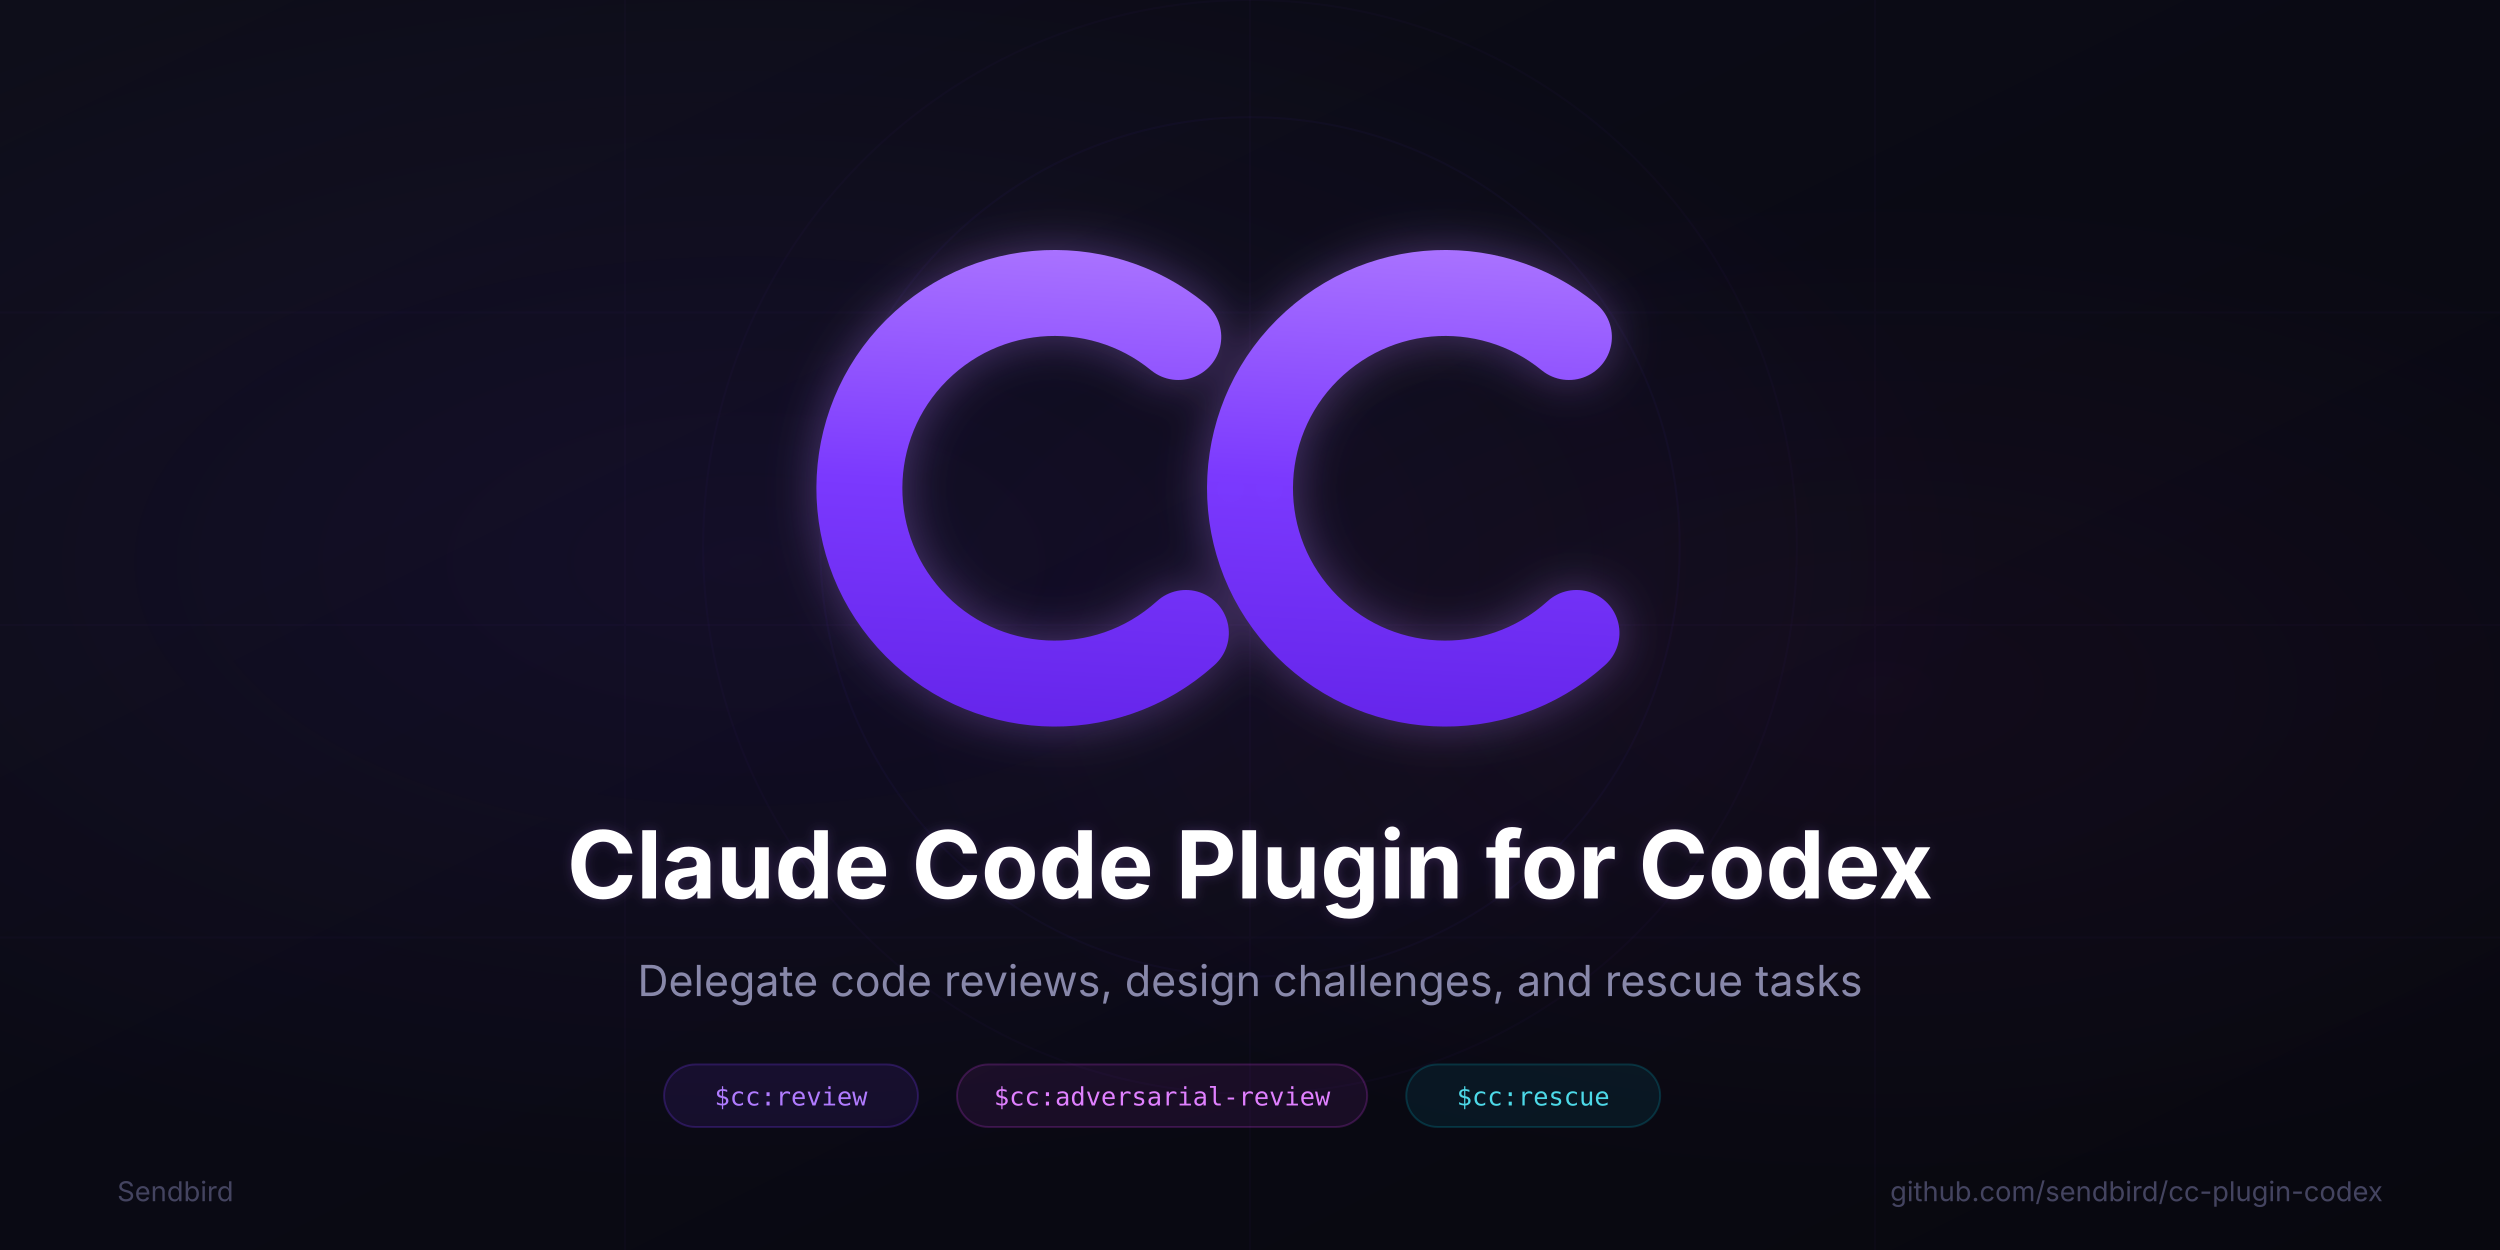
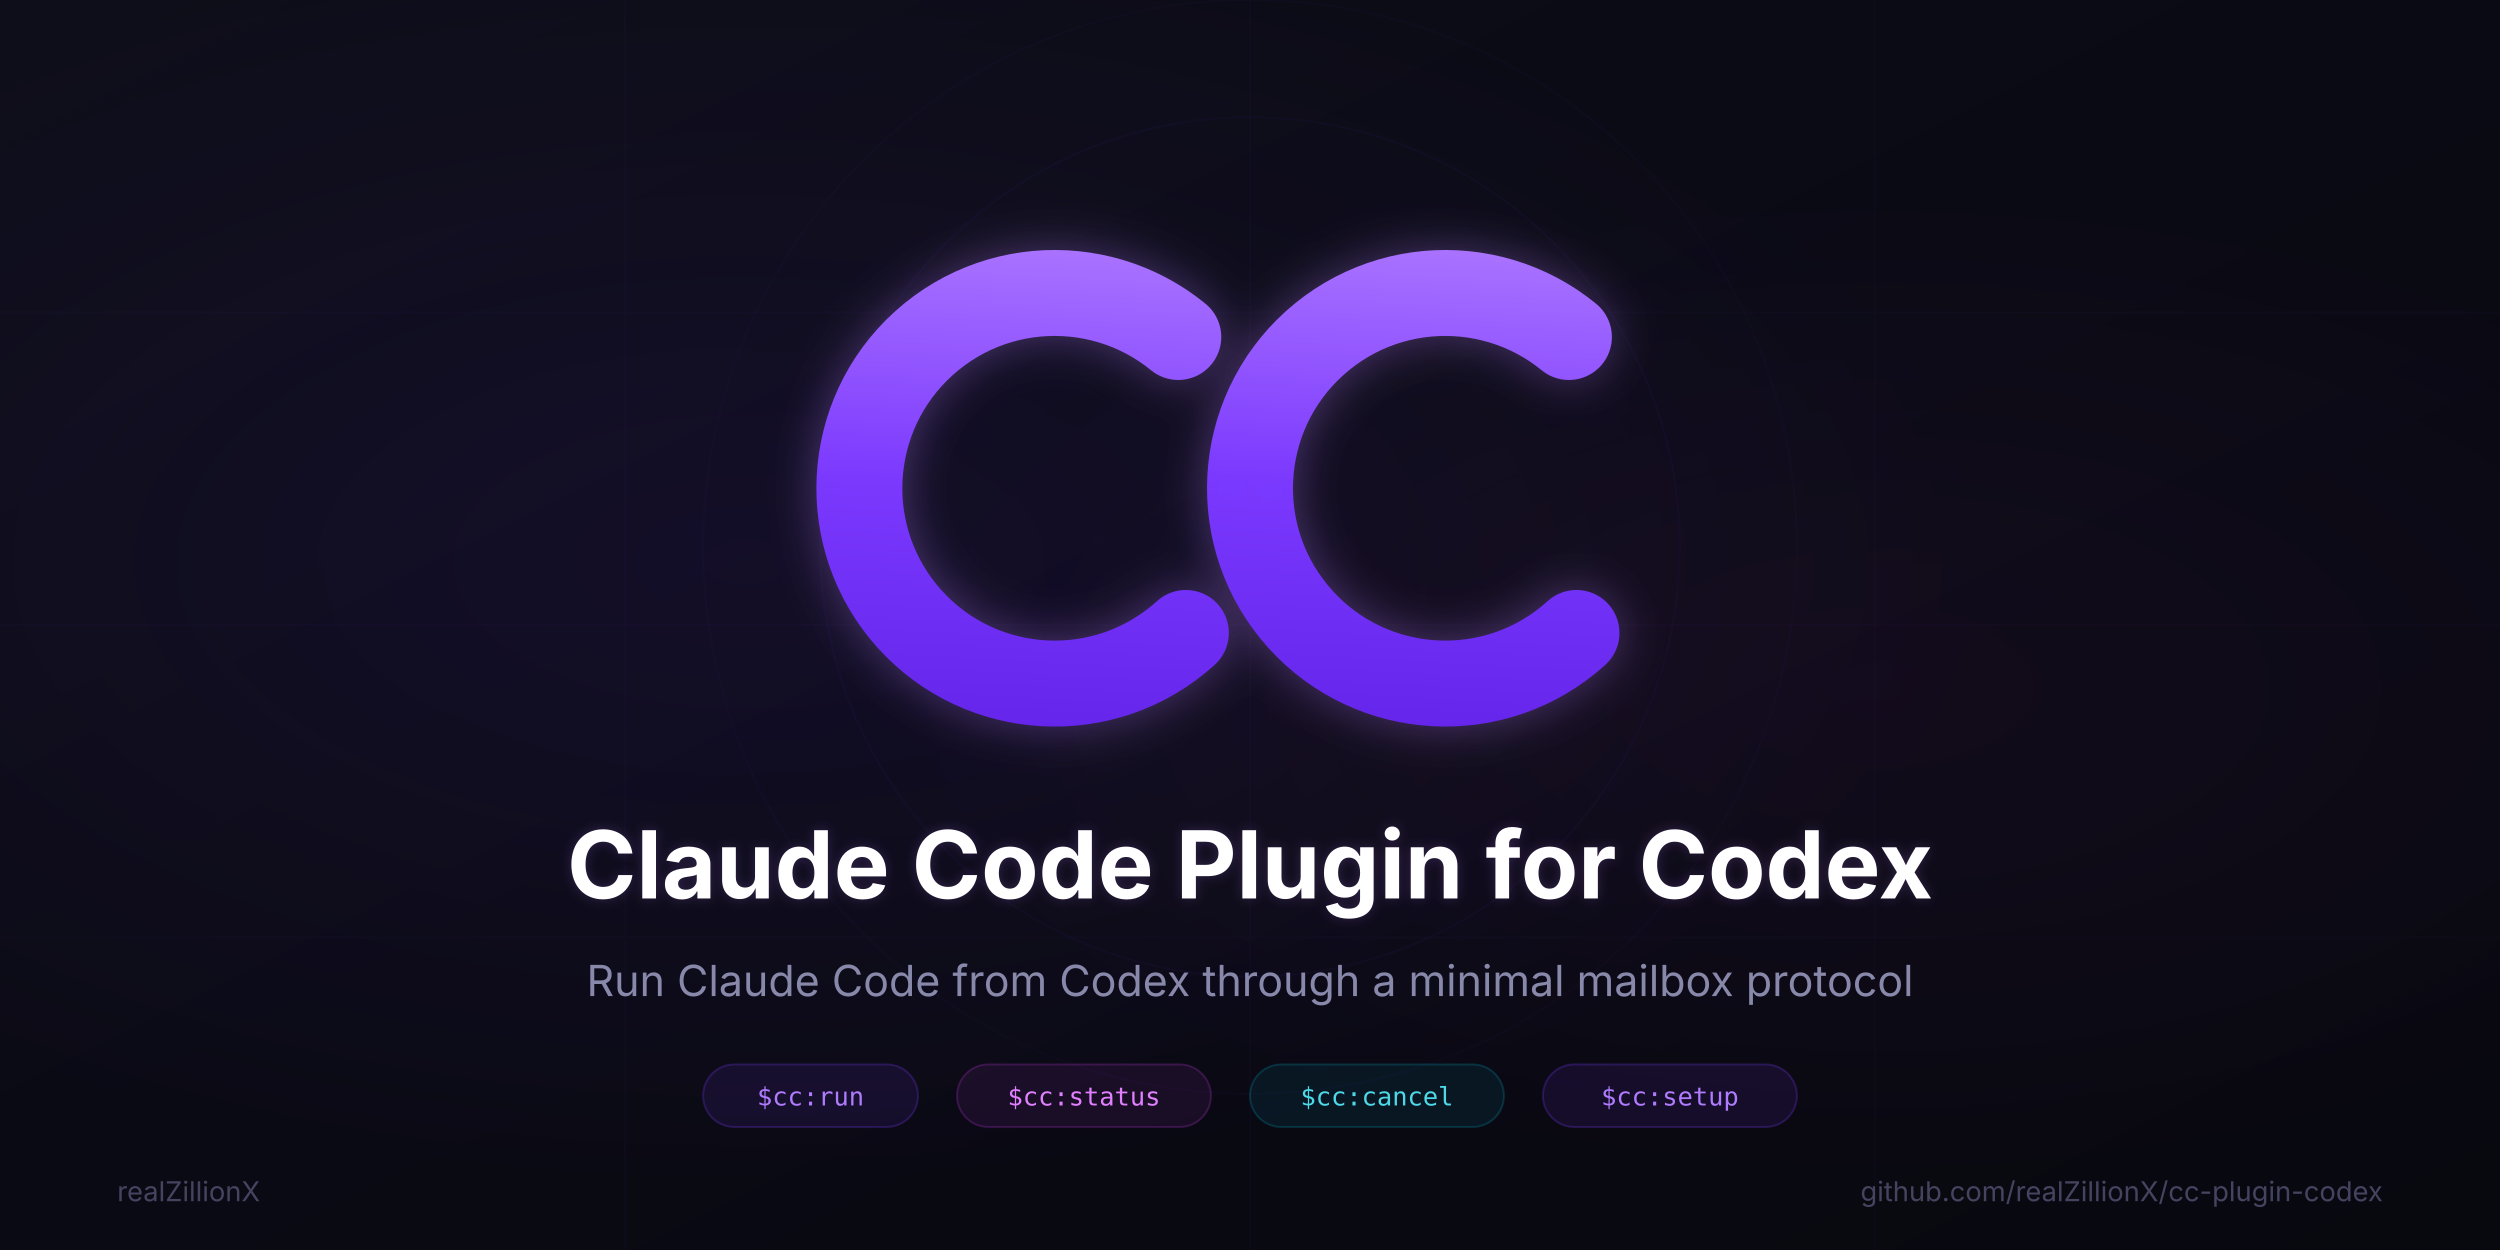
<svg xmlns="http://www.w3.org/2000/svg" width="1280" height="640" viewBox="0 0 1280 640" role="img" aria-label="Claude Code Plugin for Codex — social preview">
  <defs>
    <linearGradient id="bgG" x1="0" y1="0" x2="1" y2="1">
      <stop offset="0%" stop-color="#0E0E1A" />
      <stop offset="50%" stop-color="#0A0A14" />
      <stop offset="100%" stop-color="#08080F" />
    </linearGradient>
    <radialGradient id="glow1" cx="30%" cy="45%" r="50%">
      <stop offset="0%" stop-color="#7B39FE" stop-opacity=".08" />
      <stop offset="100%" stop-color="#7B39FE" stop-opacity="0" />
    </radialGradient>
    <radialGradient id="glow2" cx="75%" cy="55%" r="40%">
      <stop offset="0%" stop-color="#E040FB" stop-opacity=".04" />
      <stop offset="100%" stop-color="#E040FB" stop-opacity="0" />
    </radialGradient>
    <linearGradient id="ccG" x1="0" y1="0" x2="1" y2="1">
      <stop offset="0%" stop-color="#B07BFF" />
      <stop offset="50%" stop-color="#7B39FE" />
      <stop offset="100%" stop-color="#6222E8" />
    </linearGradient>
    <linearGradient id="lineG" x1="0" y1="0" x2="1" y2="0">
      <stop offset="0%" stop-color="#7B39FE" stop-opacity="0" />
      <stop offset="20%" stop-color="#7B39FE" stop-opacity=".4" />
      <stop offset="80%" stop-color="#7B39FE" stop-opacity=".4" />
      <stop offset="100%" stop-color="#7B39FE" stop-opacity="0" />
    </linearGradient>
    <filter id="ccGlow" x="-30%" y="-30%" width="160%" height="160%">
      <feGaussianBlur in="SourceGraphic" stdDeviation="12" result="b" />
      <feColorMatrix in="b" type="matrix" values="0 0 0 0 0.48 0 0 0 0 0.22 0 0 0 0 0.99 0 0 0 0.35 0" />
    </filter>
    <filter id="titleGlow" x="-5%" y="-20%" width="110%" height="140%">
      <feGaussianBlur in="SourceGraphic" stdDeviation="3" result="b" />
      <feColorMatrix in="b" type="matrix" values="0 0 0 0 0.48 0 0 0 0 0.22 0 0 0 0 0.99 0 0 0 0.2 0" />
    </filter>
  </defs>
  <rect width="1280" height="640" fill="url(#bgG)" />
  <rect width="1280" height="640" fill="url(#glow1)" />
  <rect width="1280" height="640" fill="url(#glow2)" />
  <g opacity=".025">
    <line x1="320" y1="0" x2="320" y2="640" stroke="#7B39FE" />
    <line x1="640" y1="0" x2="640" y2="640" stroke="#7B39FE" />
    <line x1="960" y1="0" x2="960" y2="640" stroke="#7B39FE" />
    <line x1="0" y1="160" x2="1280" y2="160" stroke="#7B39FE" />
    <line x1="0" y1="320" x2="1280" y2="320" stroke="#7B39FE" />
    <line x1="0" y1="480" x2="1280" y2="480" stroke="#7B39FE" />
  </g>
  <circle cx="640" cy="280" r="220" fill="none" stroke="#7B39FE" stroke-opacity=".04" stroke-width="1" />
  <circle cx="640" cy="280" r="280" fill="none" stroke="#7B39FE" stroke-opacity=".03" stroke-width="1" />
  <g filter="url(#ccGlow)">
    <circle cx="540" cy="250" r="100" fill="none" stroke="#7B39FE" stroke-width="44" stroke-dasharray="456 172" transform="rotate(48 540 250)" stroke-linecap="round" />
    <circle cx="740" cy="250" r="100" fill="none" stroke="#7B39FE" stroke-width="44" stroke-dasharray="456 172" transform="rotate(48 740 250)" stroke-linecap="round" />
  </g>
  <circle cx="540" cy="250" r="100" fill="none" stroke="url(#ccG)" stroke-width="44" stroke-dasharray="456 172" transform="rotate(48 540 250)" stroke-linecap="round" />
  <circle cx="740" cy="250" r="100" fill="none" stroke="url(#ccG)" stroke-width="44" stroke-dasharray="456 172" transform="rotate(48 740 250)" stroke-linecap="round" />
  <circle cx="630" cy="250" r="7" fill="#7B39FE" opacity=".45" />
  <circle cx="650" cy="250" r="7" fill="#7B39FE" opacity=".45" />
  <line x1="200" y1="395" x2="1080" y2="395" stroke="url(#lineG)" stroke-width="1" />
  <g filter="url(#titleGlow)">
    <text x="640" y="460" text-anchor="middle" font-family="Inter, SF Pro Display, -apple-system, system-ui, sans-serif" font-size="48" font-weight="700" fill="#FFFFFF">Claude Code Plugin for Codex</text>
  </g>
  <text x="640" y="460" text-anchor="middle" font-family="Inter, SF Pro Display, -apple-system, system-ui, sans-serif" font-size="48" font-weight="700" fill="#FFFFFF">Claude Code Plugin for Codex</text>
-   <text x="640" y="510" text-anchor="middle" font-family="Inter, SF Pro Display, -apple-system, system-ui, sans-serif" font-size="22" fill="#8888AA">Delegate code reviews, design challenges, and rescue tasks</text>
-   <g transform="translate(340, 545)">
-     <rect width="130" height="32" rx="16" fill="#7B39FE" fill-opacity=".1" stroke="#7B39FE" stroke-opacity=".25" />
-     <text x="65" y="21" text-anchor="middle" font-family="SF Mono, Fira Code, Menlo, monospace" font-size="13" font-weight="500" fill="#B07BFF">$cc:review</text>
+   <text x="640" y="510" text-anchor="middle" font-family="Inter, SF Pro Display, -apple-system, system-ui, sans-serif" font-size="22" fill="#8888AA">Run Claude Code from Codex through a minimal mailbox protocol</text>
+   <g transform="translate(360, 545)">
+     <rect width="110" height="32" rx="16" fill="#7B39FE" fill-opacity=".1" stroke="#7B39FE" stroke-opacity=".25" />
+     <text x="55" y="21" text-anchor="middle" font-family="SF Mono, Fira Code, Menlo, monospace" font-size="13" font-weight="500" fill="#B07BFF">$cc:run</text>
  </g>
  <g transform="translate(490, 545)">
-     <rect width="210" height="32" rx="16" fill="#E040FB" fill-opacity=".08" stroke="#E040FB" stroke-opacity=".2" />
-     <text x="105" y="21" text-anchor="middle" font-family="SF Mono, Fira Code, Menlo, monospace" font-size="13" font-weight="500" fill="#E080FF">$cc:adversarial-review</text>
+     <rect width="130" height="32" rx="16" fill="#E040FB" fill-opacity=".08" stroke="#E040FB" stroke-opacity=".2" />
+     <text x="65" y="21" text-anchor="middle" font-family="SF Mono, Fira Code, Menlo, monospace" font-size="13" font-weight="500" fill="#E080FF">$cc:status</text>
  </g>
-   <g transform="translate(720, 545)">
+   <g transform="translate(640, 545)">
    <rect width="130" height="32" rx="16" fill="#00BCD4" fill-opacity=".08" stroke="#00BCD4" stroke-opacity=".2" />
-     <text x="65" y="21" text-anchor="middle" font-family="SF Mono, Fira Code, Menlo, monospace" font-size="13" font-weight="500" fill="#4DD9E8">$cc:rescue</text>
+     <text x="65" y="21" text-anchor="middle" font-family="SF Mono, Fira Code, Menlo, monospace" font-size="13" font-weight="500" fill="#4DD9E8">$cc:cancel</text>
  </g>
-   <text x="60" y="615" font-family="Inter, SF Pro Display, -apple-system, system-ui, sans-serif" font-size="14" fill="#444460">Sendbird</text>
-   <text x="1220" y="615" text-anchor="end" font-family="Inter, SF Pro Display, -apple-system, system-ui, sans-serif" font-size="14" fill="#444460">github.com/sendbird/cc-plugin-codex</text>
+   <g transform="translate(790, 545)">
+     <rect width="130" height="32" rx="16" fill="#7B39FE" fill-opacity=".1" stroke="#7B39FE" stroke-opacity=".25" />
+     <text x="65" y="21" text-anchor="middle" font-family="SF Mono, Fira Code, Menlo, monospace" font-size="13" font-weight="500" fill="#B07BFF">$cc:setup</text>
+   </g>
+   <text x="60" y="615" font-family="Inter, SF Pro Display, -apple-system, system-ui, sans-serif" font-size="14" fill="#444460">realZillionX</text>
+   <text x="1220" y="615" text-anchor="end" font-family="Inter, SF Pro Display, -apple-system, system-ui, sans-serif" font-size="14" fill="#444460">github.com/realZillionX/cc-plugin-codex</text>
</svg>
